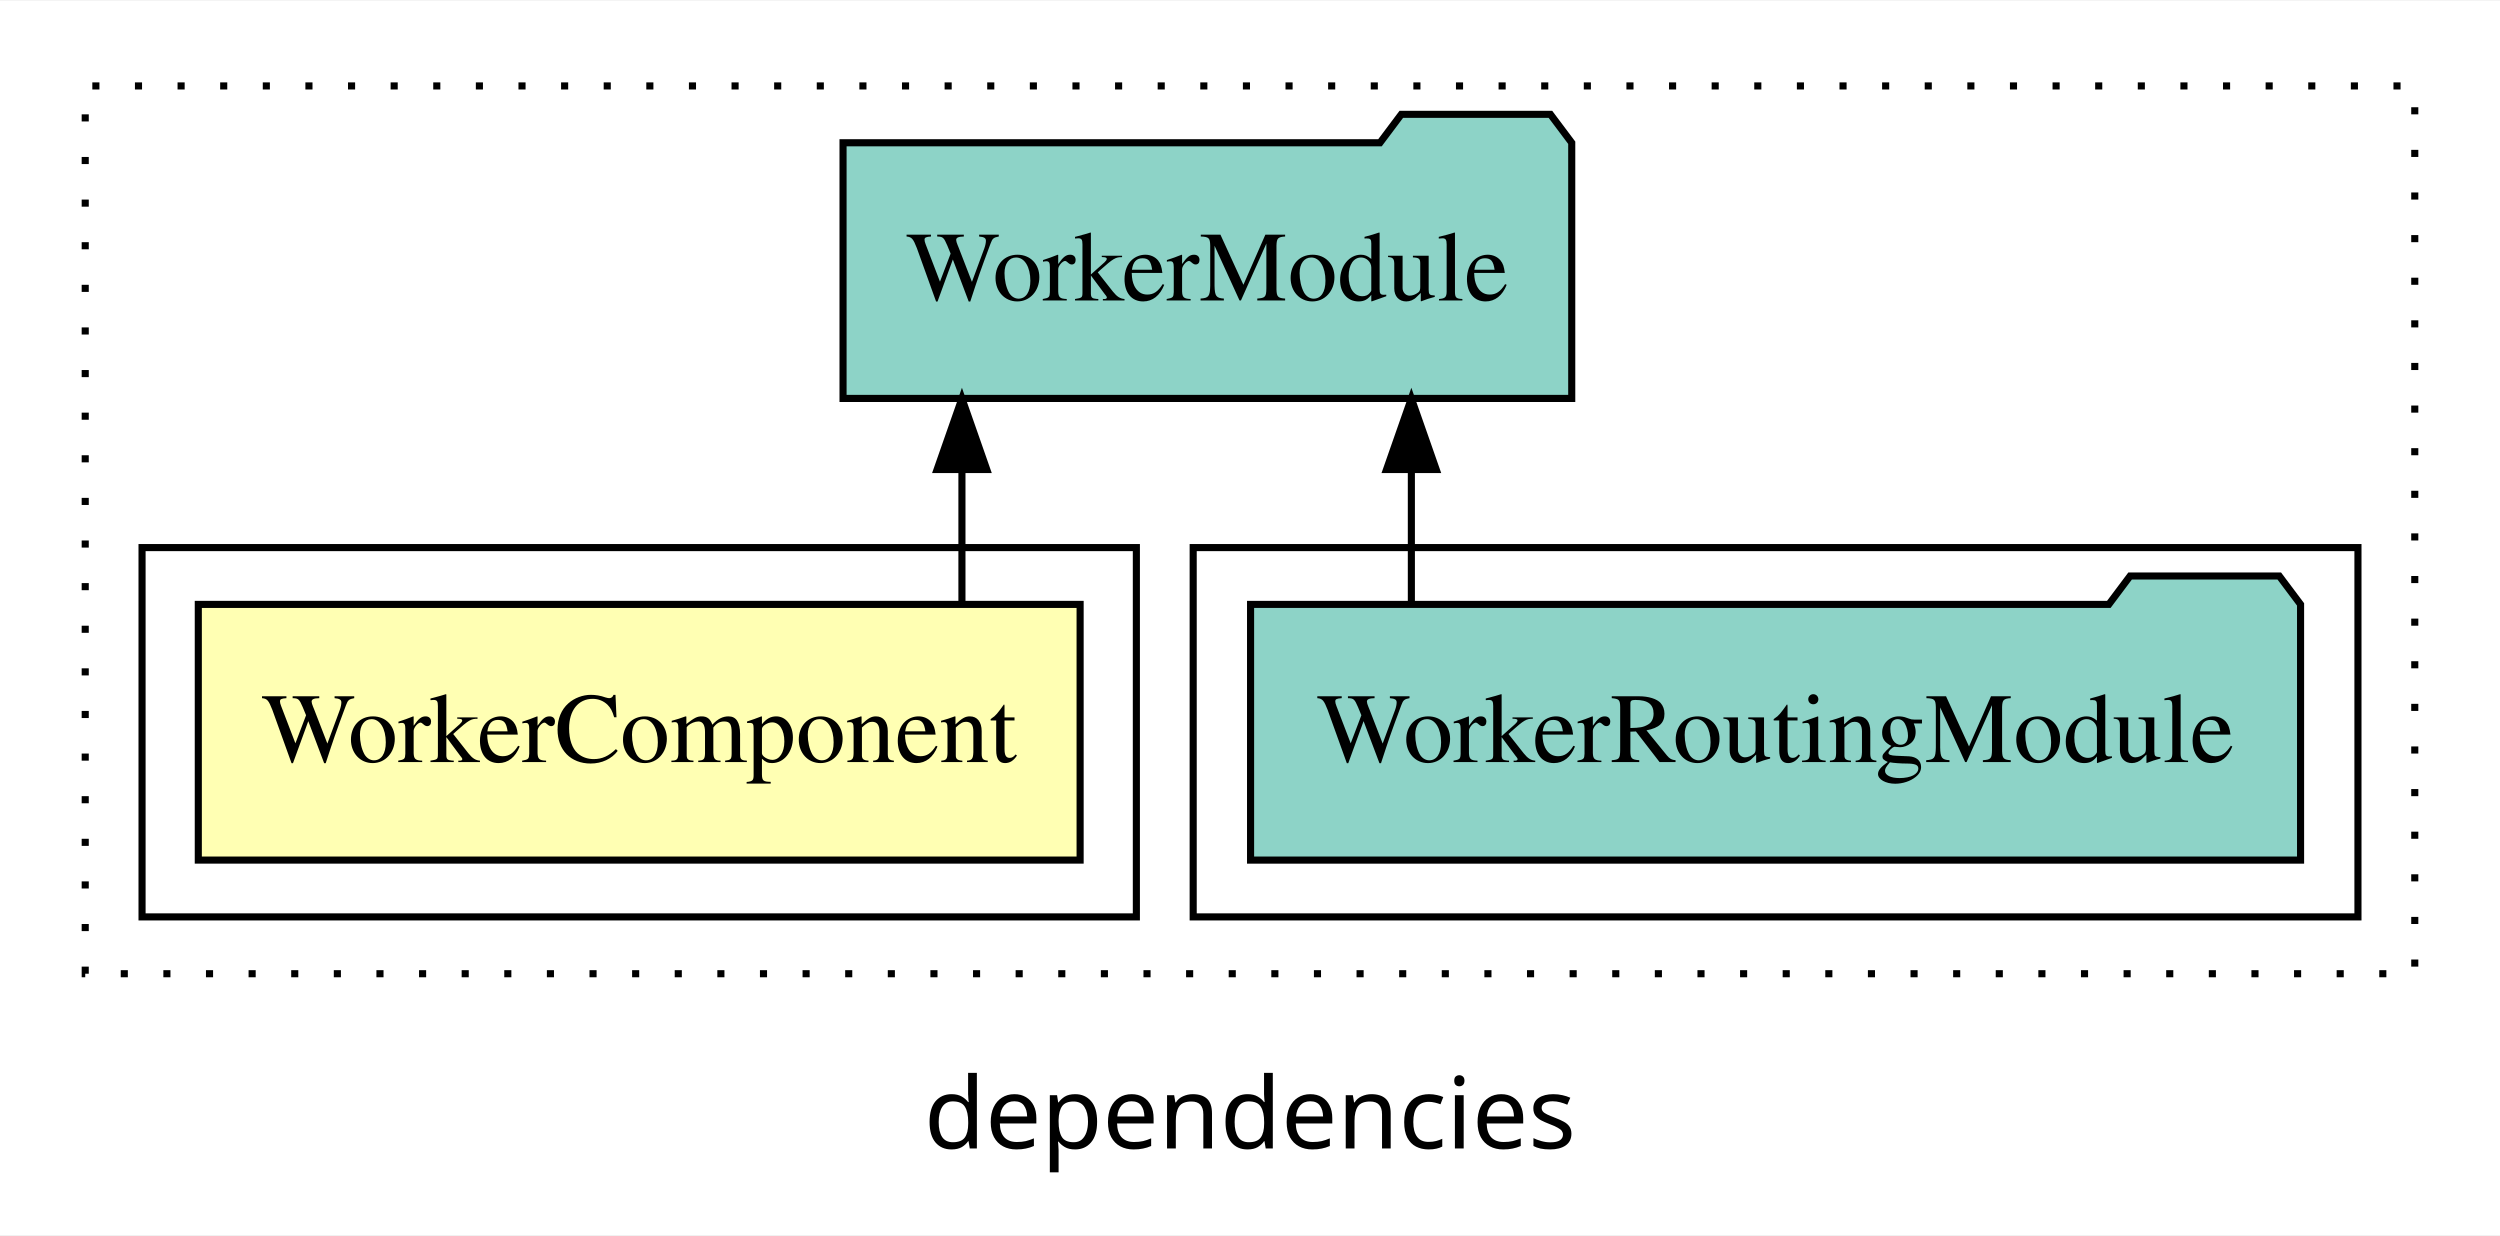
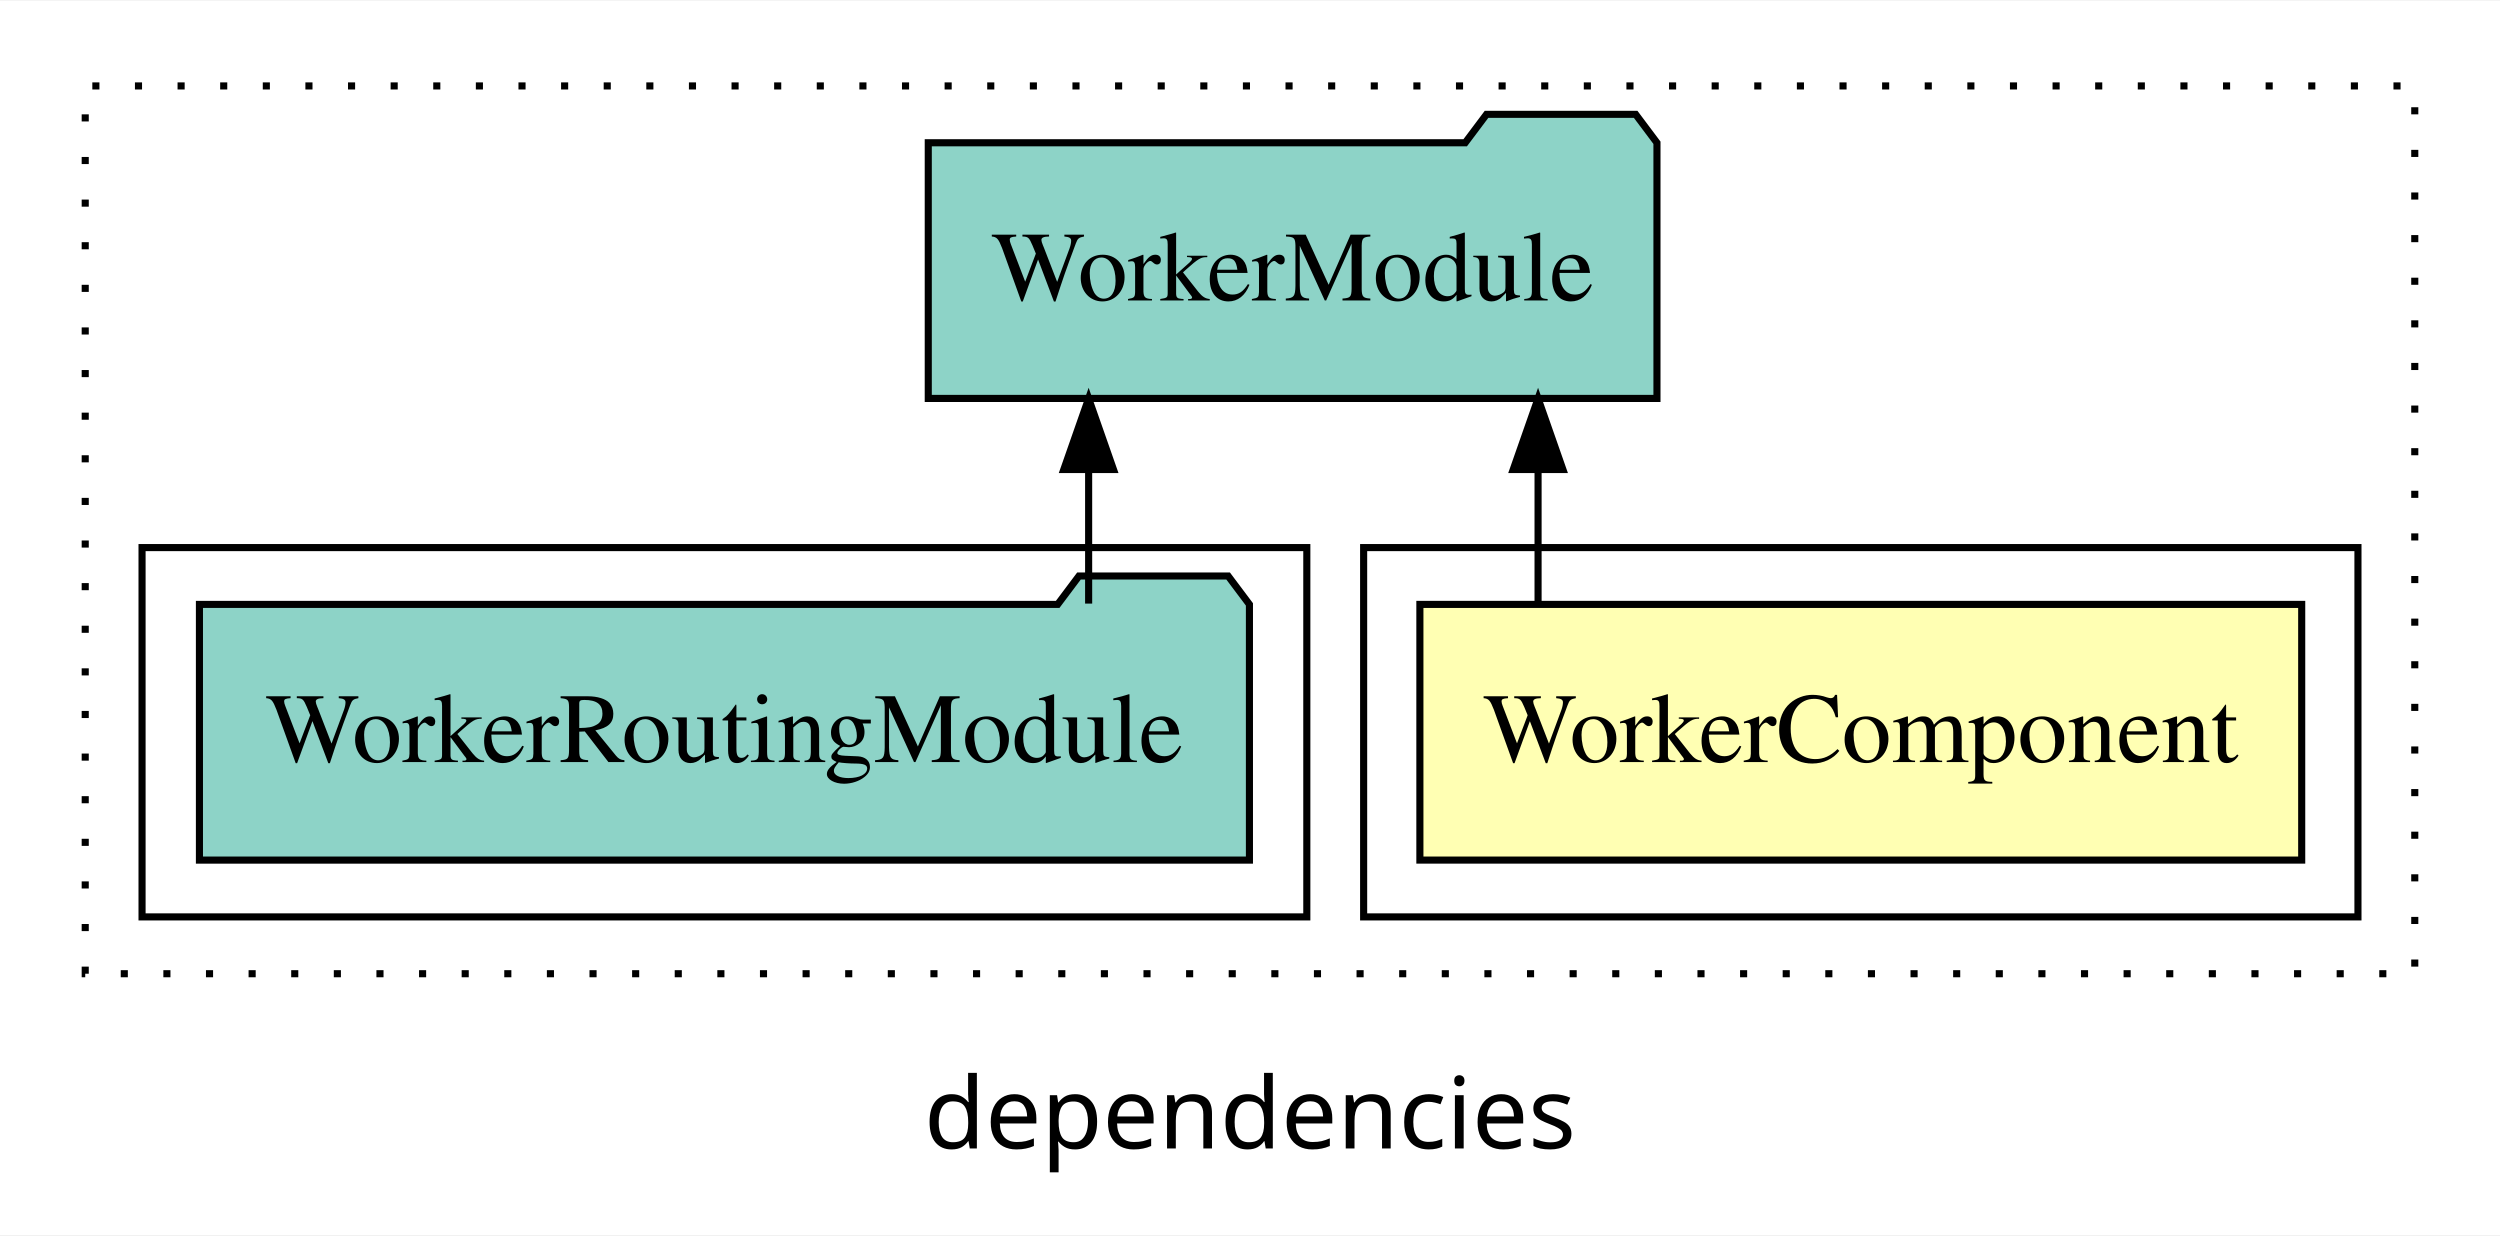
<svg xmlns="http://www.w3.org/2000/svg" width="352pt" height="174pt" viewBox="0.00 0.00 352.00 173.80">
  <g id="graph0" class="graph" transform="scale(1 1) rotate(0) translate(4 169.8)">
    <polygon fill="white" stroke="transparent" points="-4,4 -4,-169.8 348,-169.8 348,4 -4,4" />
    <text text-anchor="middle" x="172" y="-8.2" font-family="sans-serif" font-size="14.00">dependencies</text>
    <g id="clust1" class="cluster">
      <polygon fill="none" stroke="black" stroke-dasharray="1,5" points="8,-32.8 8,-157.8 336,-157.8 336,-32.8 8,-32.8" />
    </g>
+     <g id="clust2" class="cluster">
+       <polygon fill="none" stroke="black" points="188,-40.8 188,-92.8 328,-92.8 328,-40.8 188,-40.8" />
+     </g>
    <g id="clust4" class="cluster">
-       <polygon fill="none" stroke="black" points="164,-40.8 164,-92.8 328,-92.8 328,-40.8 164,-40.8" />
-     </g>
-     <g id="clust2" class="cluster">
-       <polygon fill="none" stroke="black" points="16,-40.8 16,-92.8 156,-92.8 156,-40.8 16,-40.8" />
+       <polygon fill="none" stroke="black" points="16,-40.8 16,-92.8 180,-92.8 180,-40.8 16,-40.8" />
    </g>
    <g id="node1" class="node">
-       <polygon fill="#ffffb3" stroke="black" points="148.08,-84.8 23.92,-84.8 23.92,-48.8 148.08,-48.8 148.08,-84.8" />
-       <text text-anchor="middle" x="86" y="-62.6" font-family="Times,serif" font-size="14.00">WorkerComponent</text>
+       <polygon fill="#ffffb3" stroke="black" points="320.08,-84.8 195.92,-84.8 195.92,-48.8 320.08,-48.8 320.08,-84.8" />
+       <text text-anchor="middle" x="258" y="-62.6" font-family="Times,serif" font-size="14.00">WorkerComponent</text>
    </g>
    <g id="node2" class="node">
-       <polygon fill="#8dd3c7" stroke="black" points="217.3,-149.8 214.3,-153.8 193.3,-153.8 190.3,-149.8 114.7,-149.8 114.7,-113.8 217.3,-113.8 217.3,-149.8" />
-       <text text-anchor="middle" x="166" y="-127.6" font-family="Times,serif" font-size="14.00">WorkerModule</text>
+       <polygon fill="#8dd3c7" stroke="black" points="229.3,-149.8 226.3,-153.8 205.3,-153.8 202.3,-149.8 126.7,-149.8 126.7,-113.8 229.3,-113.8 229.3,-149.8" />
+       <text text-anchor="middle" x="178" y="-127.6" font-family="Times,serif" font-size="14.00">WorkerModule</text>
    </g>
    <g id="edge1" class="edge">
-       <path fill="none" stroke="black" d="M131.44,-84.91C131.44,-84.91 131.44,-103.79 131.44,-103.79" />
-       <polygon fill="black" stroke="black" points="127.94,-103.79 131.44,-113.79 134.94,-103.79 127.94,-103.79" />
+       <path fill="none" stroke="black" d="M212.56,-84.91C212.56,-84.91 212.56,-103.79 212.56,-103.79" />
+       <polygon fill="black" stroke="black" points="209.06,-103.79 212.56,-113.79 216.06,-103.79 209.06,-103.79" />
    </g>
    <g id="node3" class="node">
-       <polygon fill="#8dd3c7" stroke="black" points="319.92,-84.8 316.92,-88.8 295.92,-88.8 292.92,-84.8 172.08,-84.8 172.08,-48.8 319.92,-48.8 319.92,-84.8" />
-       <text text-anchor="middle" x="246" y="-62.6" font-family="Times,serif" font-size="14.00">WorkerRoutingModule</text>
+       <polygon fill="#8dd3c7" stroke="black" points="171.92,-84.8 168.92,-88.8 147.92,-88.8 144.92,-84.8 24.08,-84.8 24.08,-48.8 171.92,-48.8 171.92,-84.8" />
+       <text text-anchor="middle" x="98" y="-62.6" font-family="Times,serif" font-size="14.00">WorkerRoutingModule</text>
    </g>
    <g id="edge2" class="edge">
-       <path fill="none" stroke="black" d="M194.72,-84.91C194.72,-84.91 194.72,-103.79 194.72,-103.79" />
-       <polygon fill="black" stroke="black" points="191.22,-103.79 194.72,-113.79 198.22,-103.79 191.22,-103.79" />
+       <path fill="none" stroke="black" d="M149.28,-84.91C149.28,-84.91 149.28,-103.79 149.28,-103.79" />
+       <polygon fill="black" stroke="black" points="145.78,-103.79 149.28,-113.79 152.78,-103.79 145.78,-103.79" />
    </g>
  </g>
</svg>
